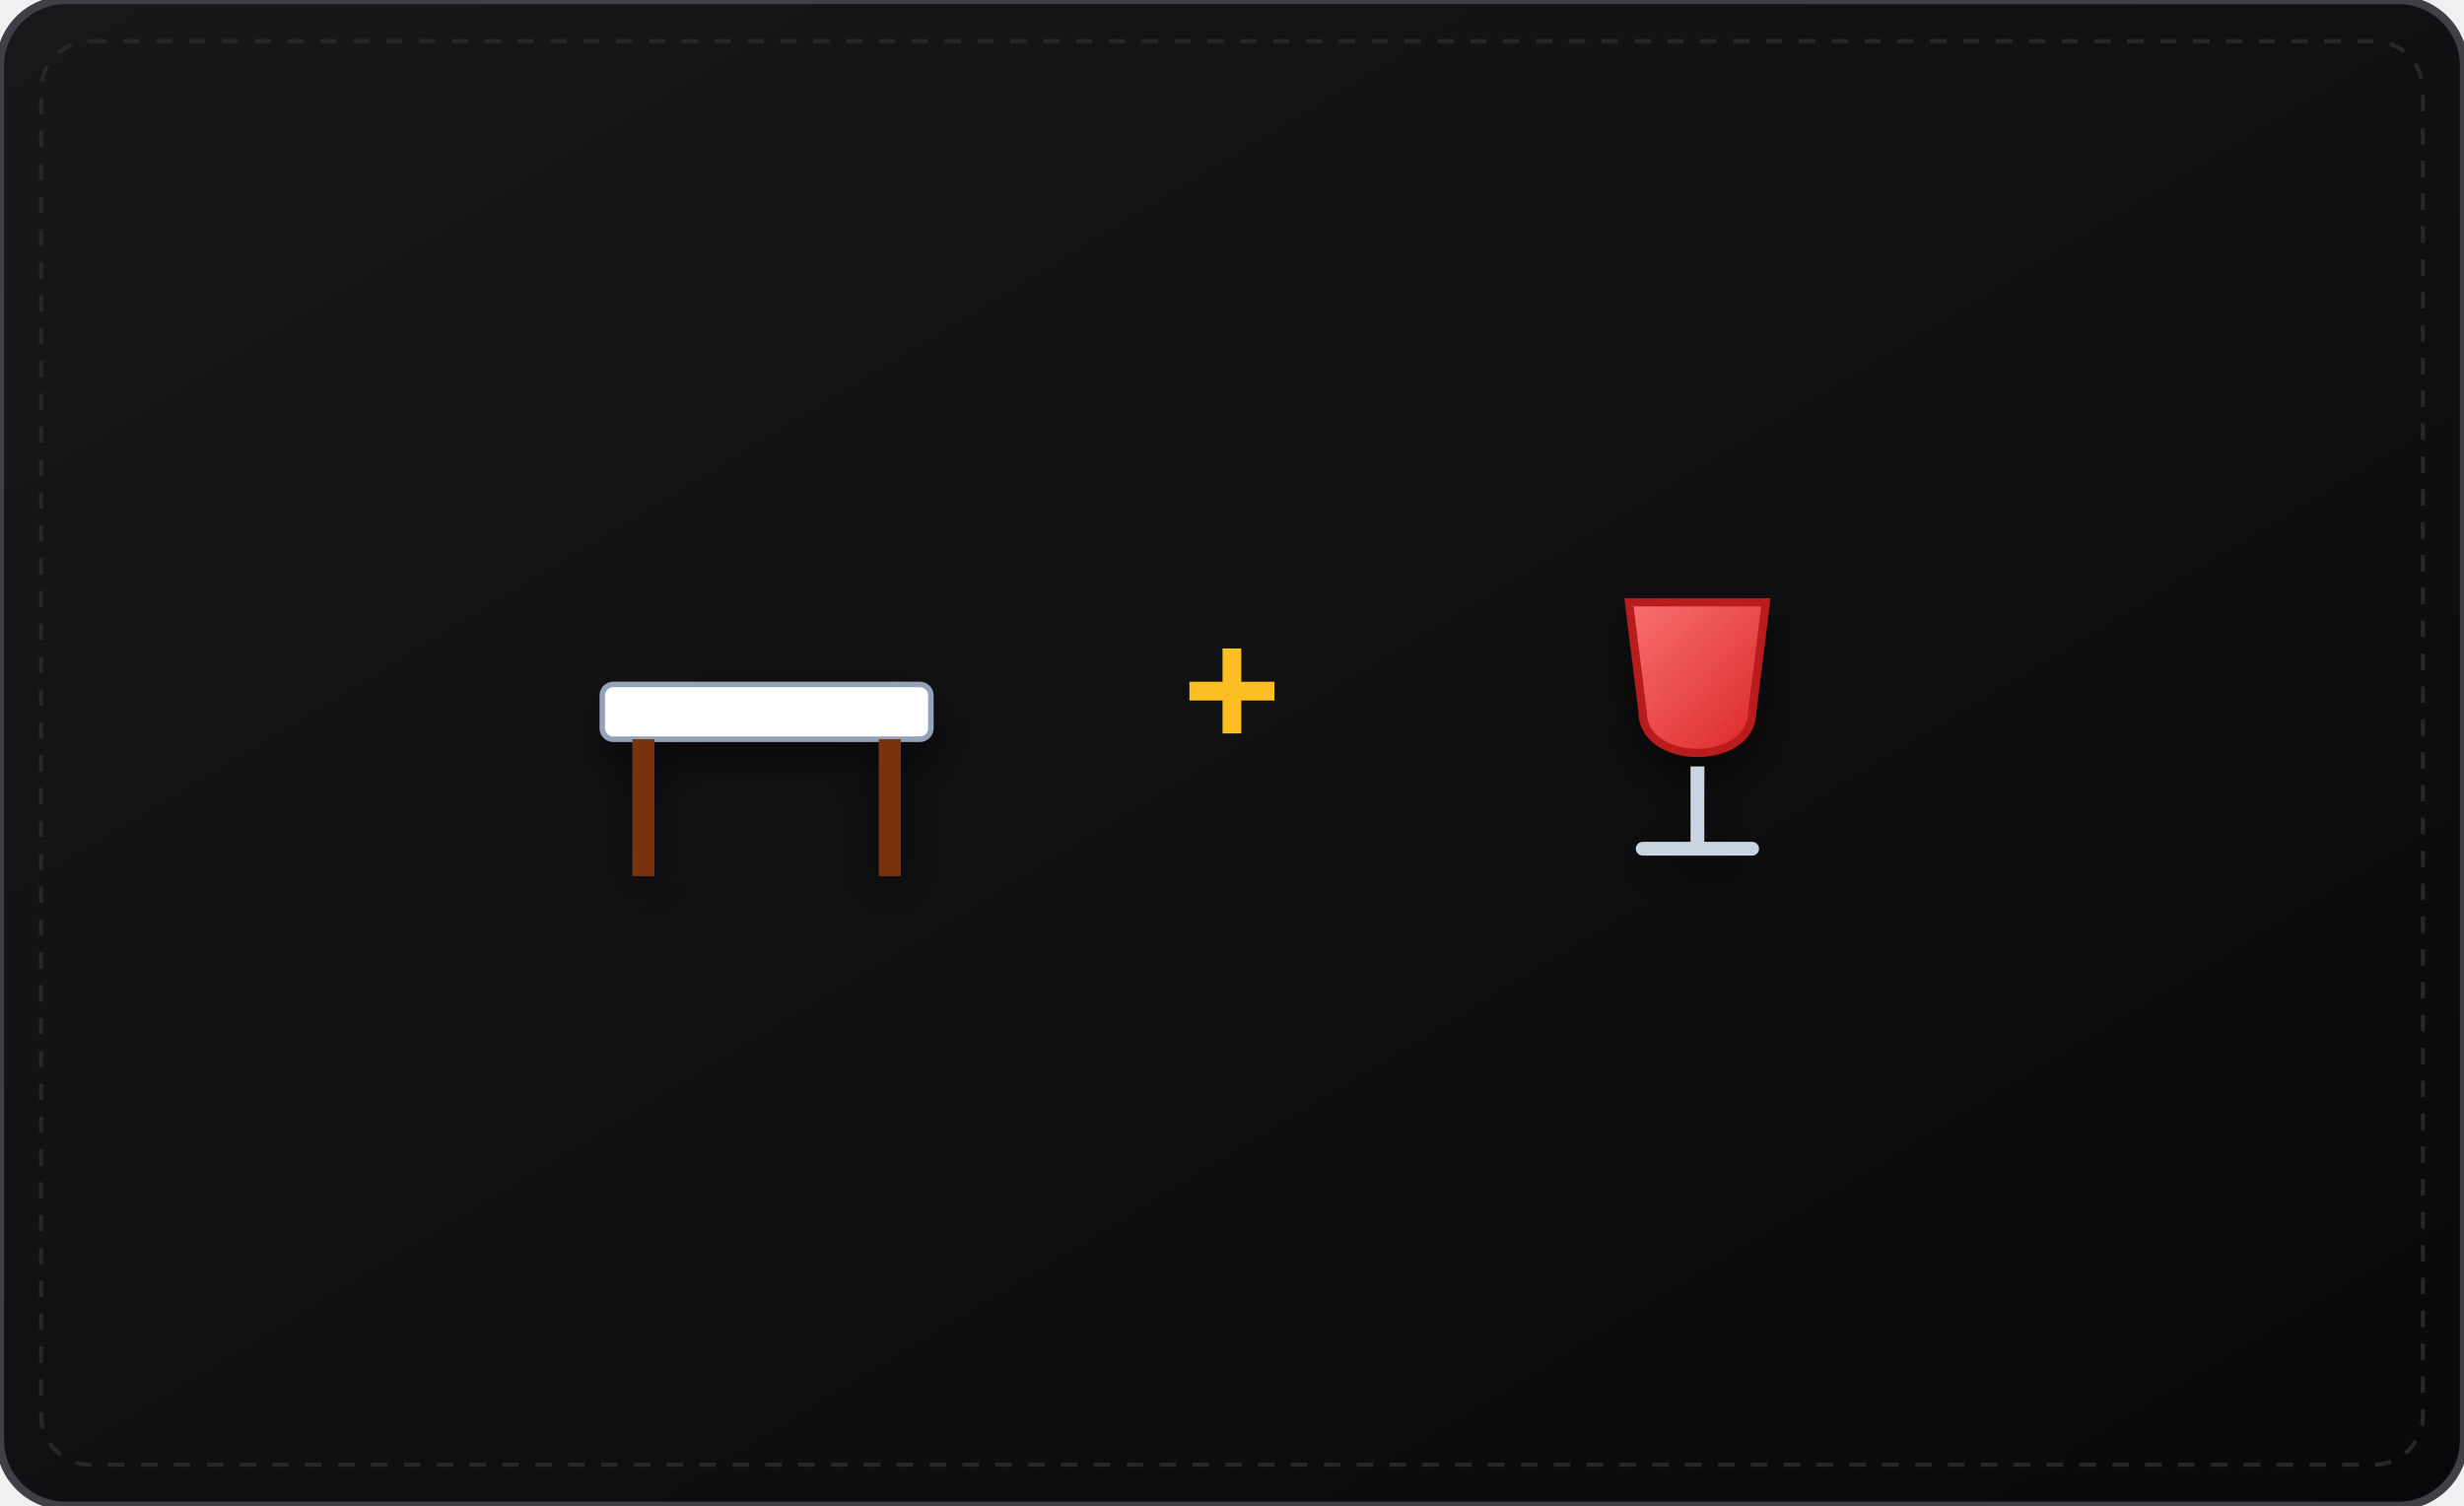
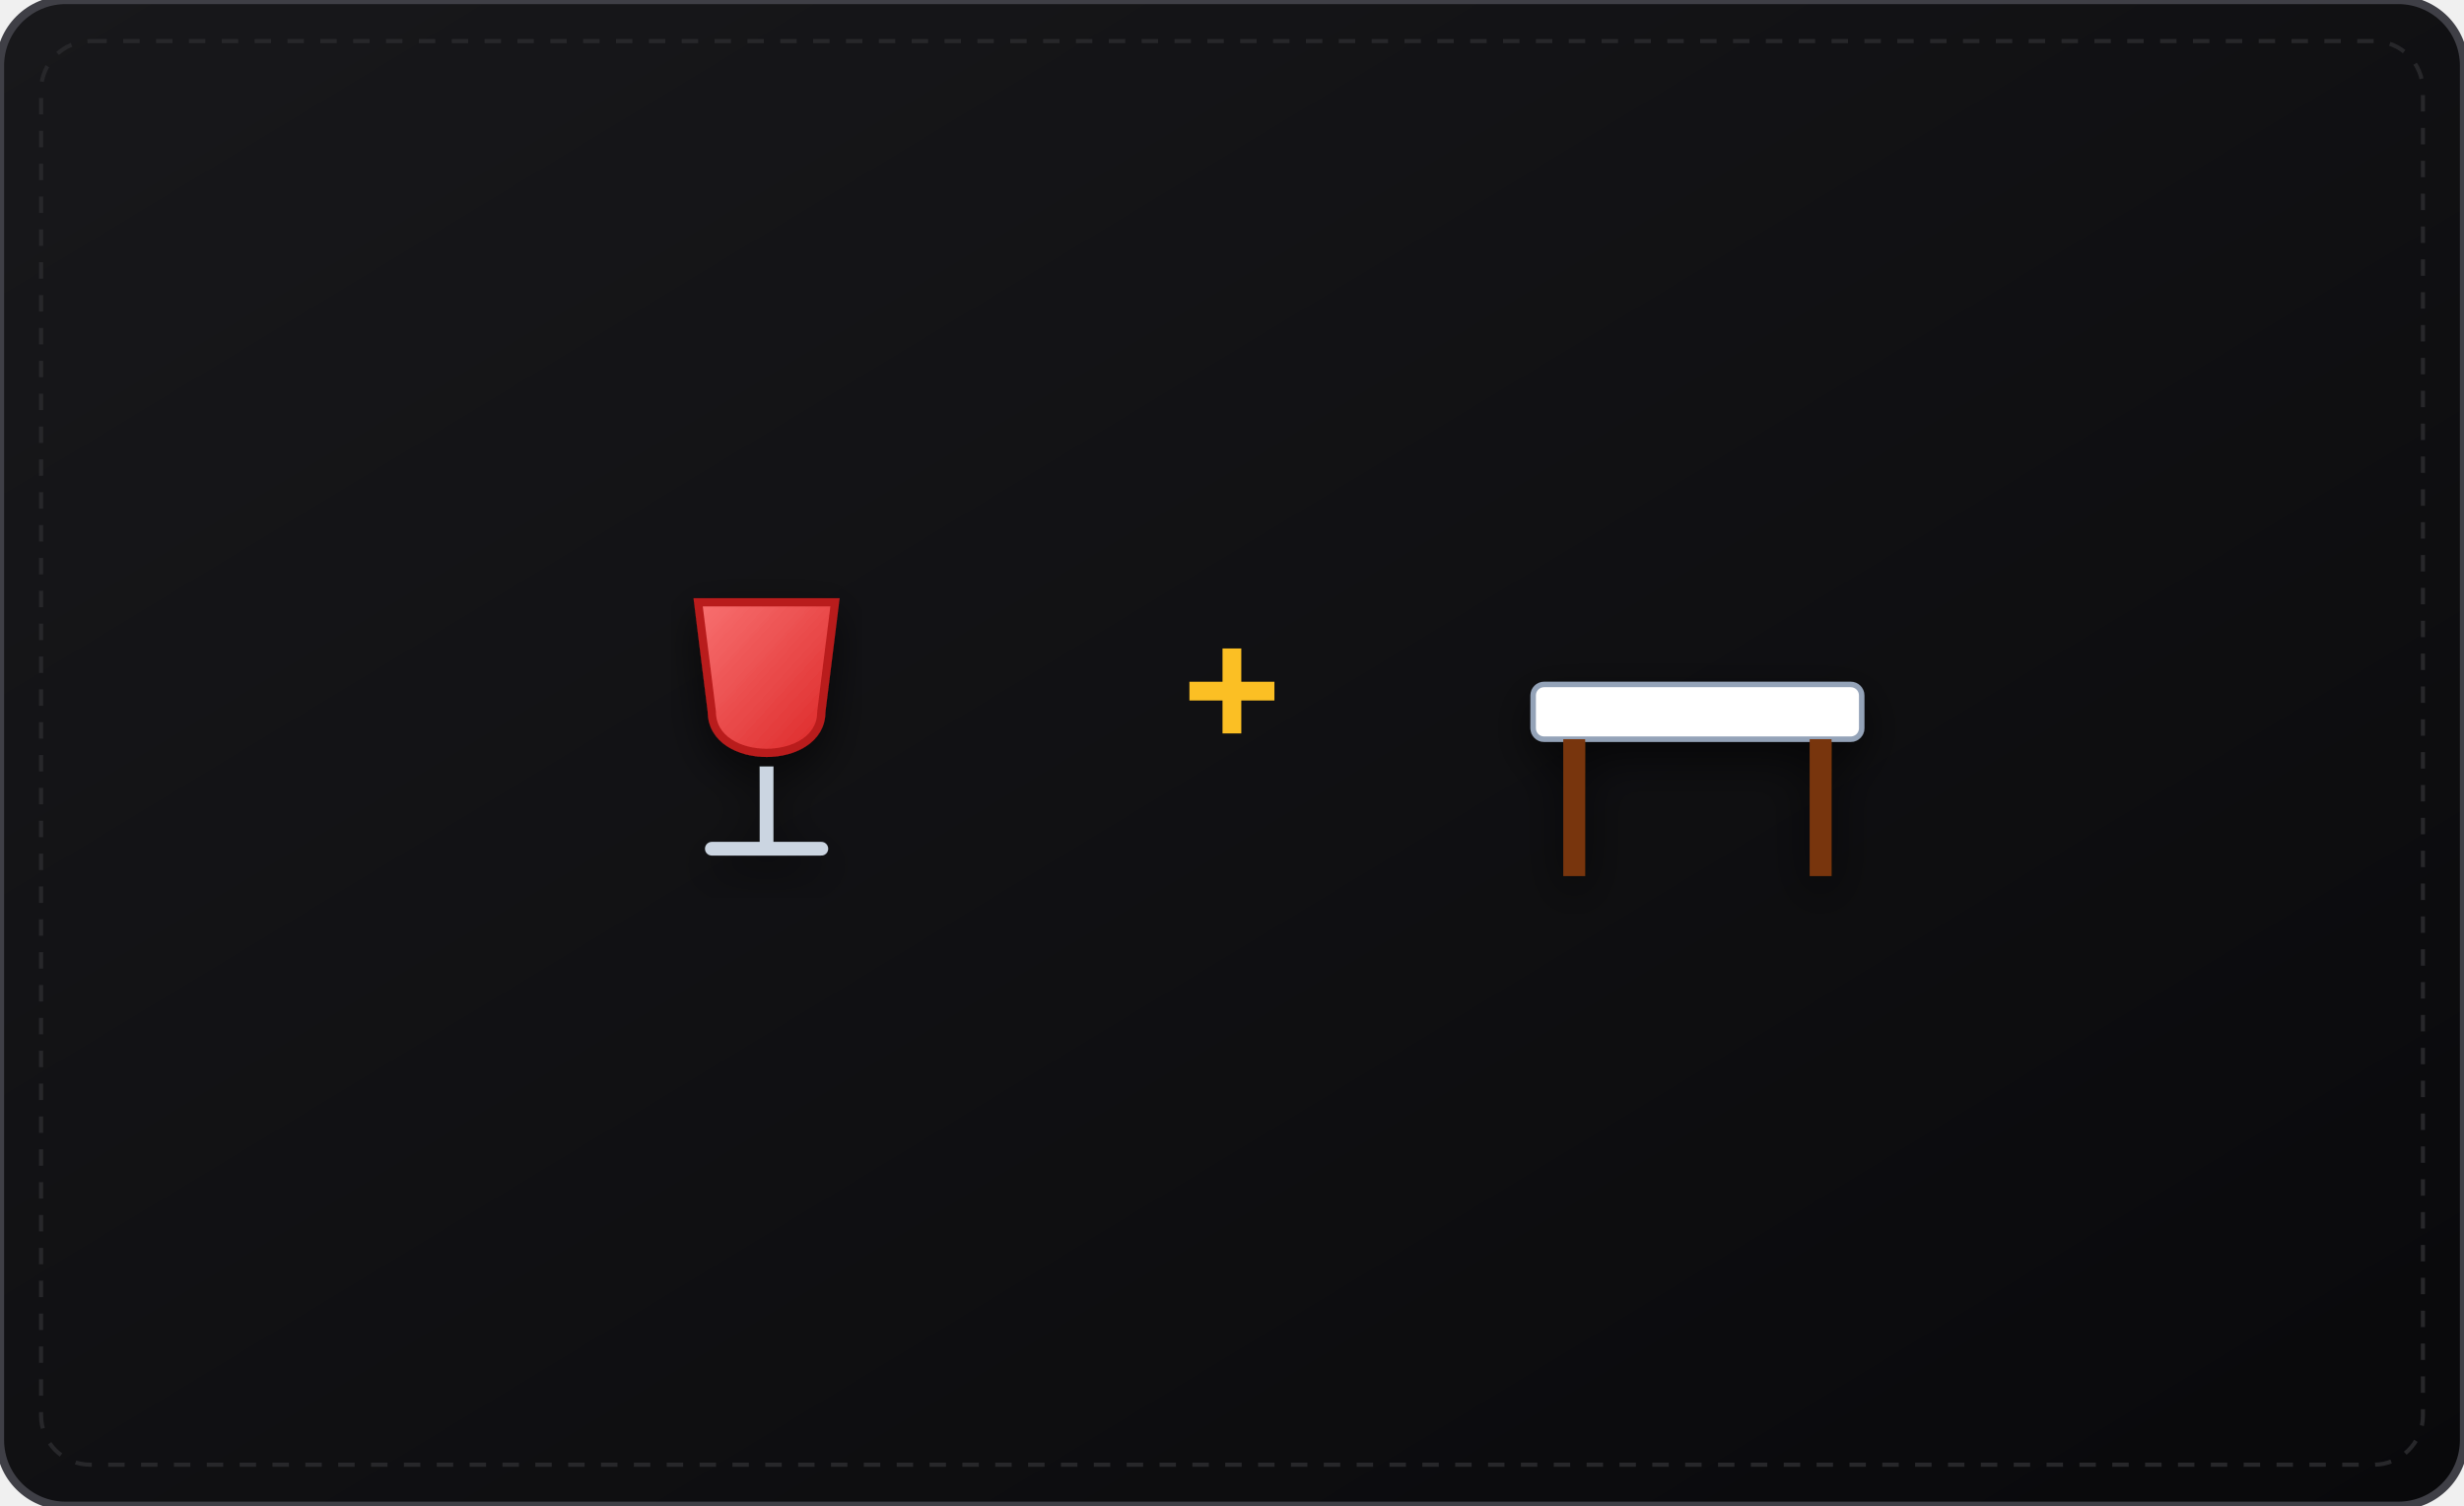
<svg xmlns="http://www.w3.org/2000/svg" viewBox="0 0 900 550" width="100%" height="100%" class="rebus-svg">
  <defs>
    <linearGradient id="bgGrad" x1="0%" y1="0%" x2="100%" y2="100%">
      <stop offset="0%" stop-color="#18181b" />
      <stop offset="100%" stop-color="#09090b" />
    </linearGradient>
    <linearGradient id="cardGrad" x1="0%" y1="0%" x2="0%" y2="100%">
      <stop offset="0%" stop-color="#27272a" />
      <stop offset="100%" stop-color="#18181b" />
    </linearGradient>
    <linearGradient id="goldGrad" x1="0%" y1="0%" x2="100%" y2="100%">
      <stop offset="0%" stop-color="#fbbf24" />
      <stop offset="100%" stop-color="#d97706" />
    </linearGradient>
    <linearGradient id="blueGrad" x1="0%" y1="0%" x2="100%" y2="100%">
      <stop offset="0%" stop-color="#60a5fa" />
      <stop offset="100%" stop-color="#2563eb" />
    </linearGradient>
    <linearGradient id="cyanGrad" x1="0%" y1="0%" x2="100%" y2="100%">
      <stop offset="0%" stop-color="#38bdf8" />
      <stop offset="100%" stop-color="#0284c7" />
    </linearGradient>
    <linearGradient id="redGrad" x1="0%" y1="0%" x2="100%" y2="100%">
      <stop offset="0%" stop-color="#f87171" />
      <stop offset="100%" stop-color="#dc2626" />
    </linearGradient>
    <linearGradient id="greenGrad" x1="0%" y1="0%" x2="100%" y2="100%">
      <stop offset="0%" stop-color="#34d399" />
      <stop offset="100%" stop-color="#059669" />
    </linearGradient>
    <linearGradient id="purpleGrad" x1="0%" y1="0%" x2="100%" y2="100%">
      <stop offset="0%" stop-color="#c084fc" />
      <stop offset="100%" stop-color="#7e22ce" />
    </linearGradient>
    <filter id="shadow" x="-20%" y="-20%" width="140%" height="140%">
      <feDropShadow dx="0" dy="6" stdDeviation="8" flood-color="#000" flood-opacity="0.6" />
    </filter>
  </defs>
  <rect width="900" height="550" rx="24" fill="url(#bgGrad)" stroke="#3f3f46" stroke-width="3" />
  <rect x="15" y="15" width="870" height="520" rx="18" fill="none" stroke="#27272a" stroke-width="1.5" stroke-dasharray="6 6" />
-   <g transform="translate(280, 260)" filter="url(#shadow)">
+   <g transform="translate(620, 260)" filter="url(#shadow)">
    <rect x="-60" y="-10" width="120" height="20" rx="4" fill="#ffffff" stroke="#94a3b8" stroke-width="2" />
    <line x1="-45" y1="10" x2="-45" y2="60" stroke="#78350f" stroke-width="8" />
    <line x1="45" y1="10" x2="45" y2="60" stroke="#78350f" stroke-width="8" />
  </g>
  <text x="450" y="275" font-family="system-ui, sans-serif" font-size="64" font-weight="900" fill="#fbbf24" text-anchor="middle">+</text>
-   <g transform="translate(620, 260)" filter="url(#shadow)">
+   <g transform="translate(280, 260)" filter="url(#shadow)">
    <path d="M-25,-40 L25,-40 L20,0 C20,20 -20,20 -20,0 Z" fill="url(#redGrad)" stroke="#b91c1c" stroke-width="3" />
    <line x1="0" y1="20" x2="0" y2="50" stroke="#cbd5e1" stroke-width="5" />
    <line x1="-20" y1="50" x2="20" y2="50" stroke="#cbd5e1" stroke-width="5" stroke-linecap="round" />
  </g>
</svg>
